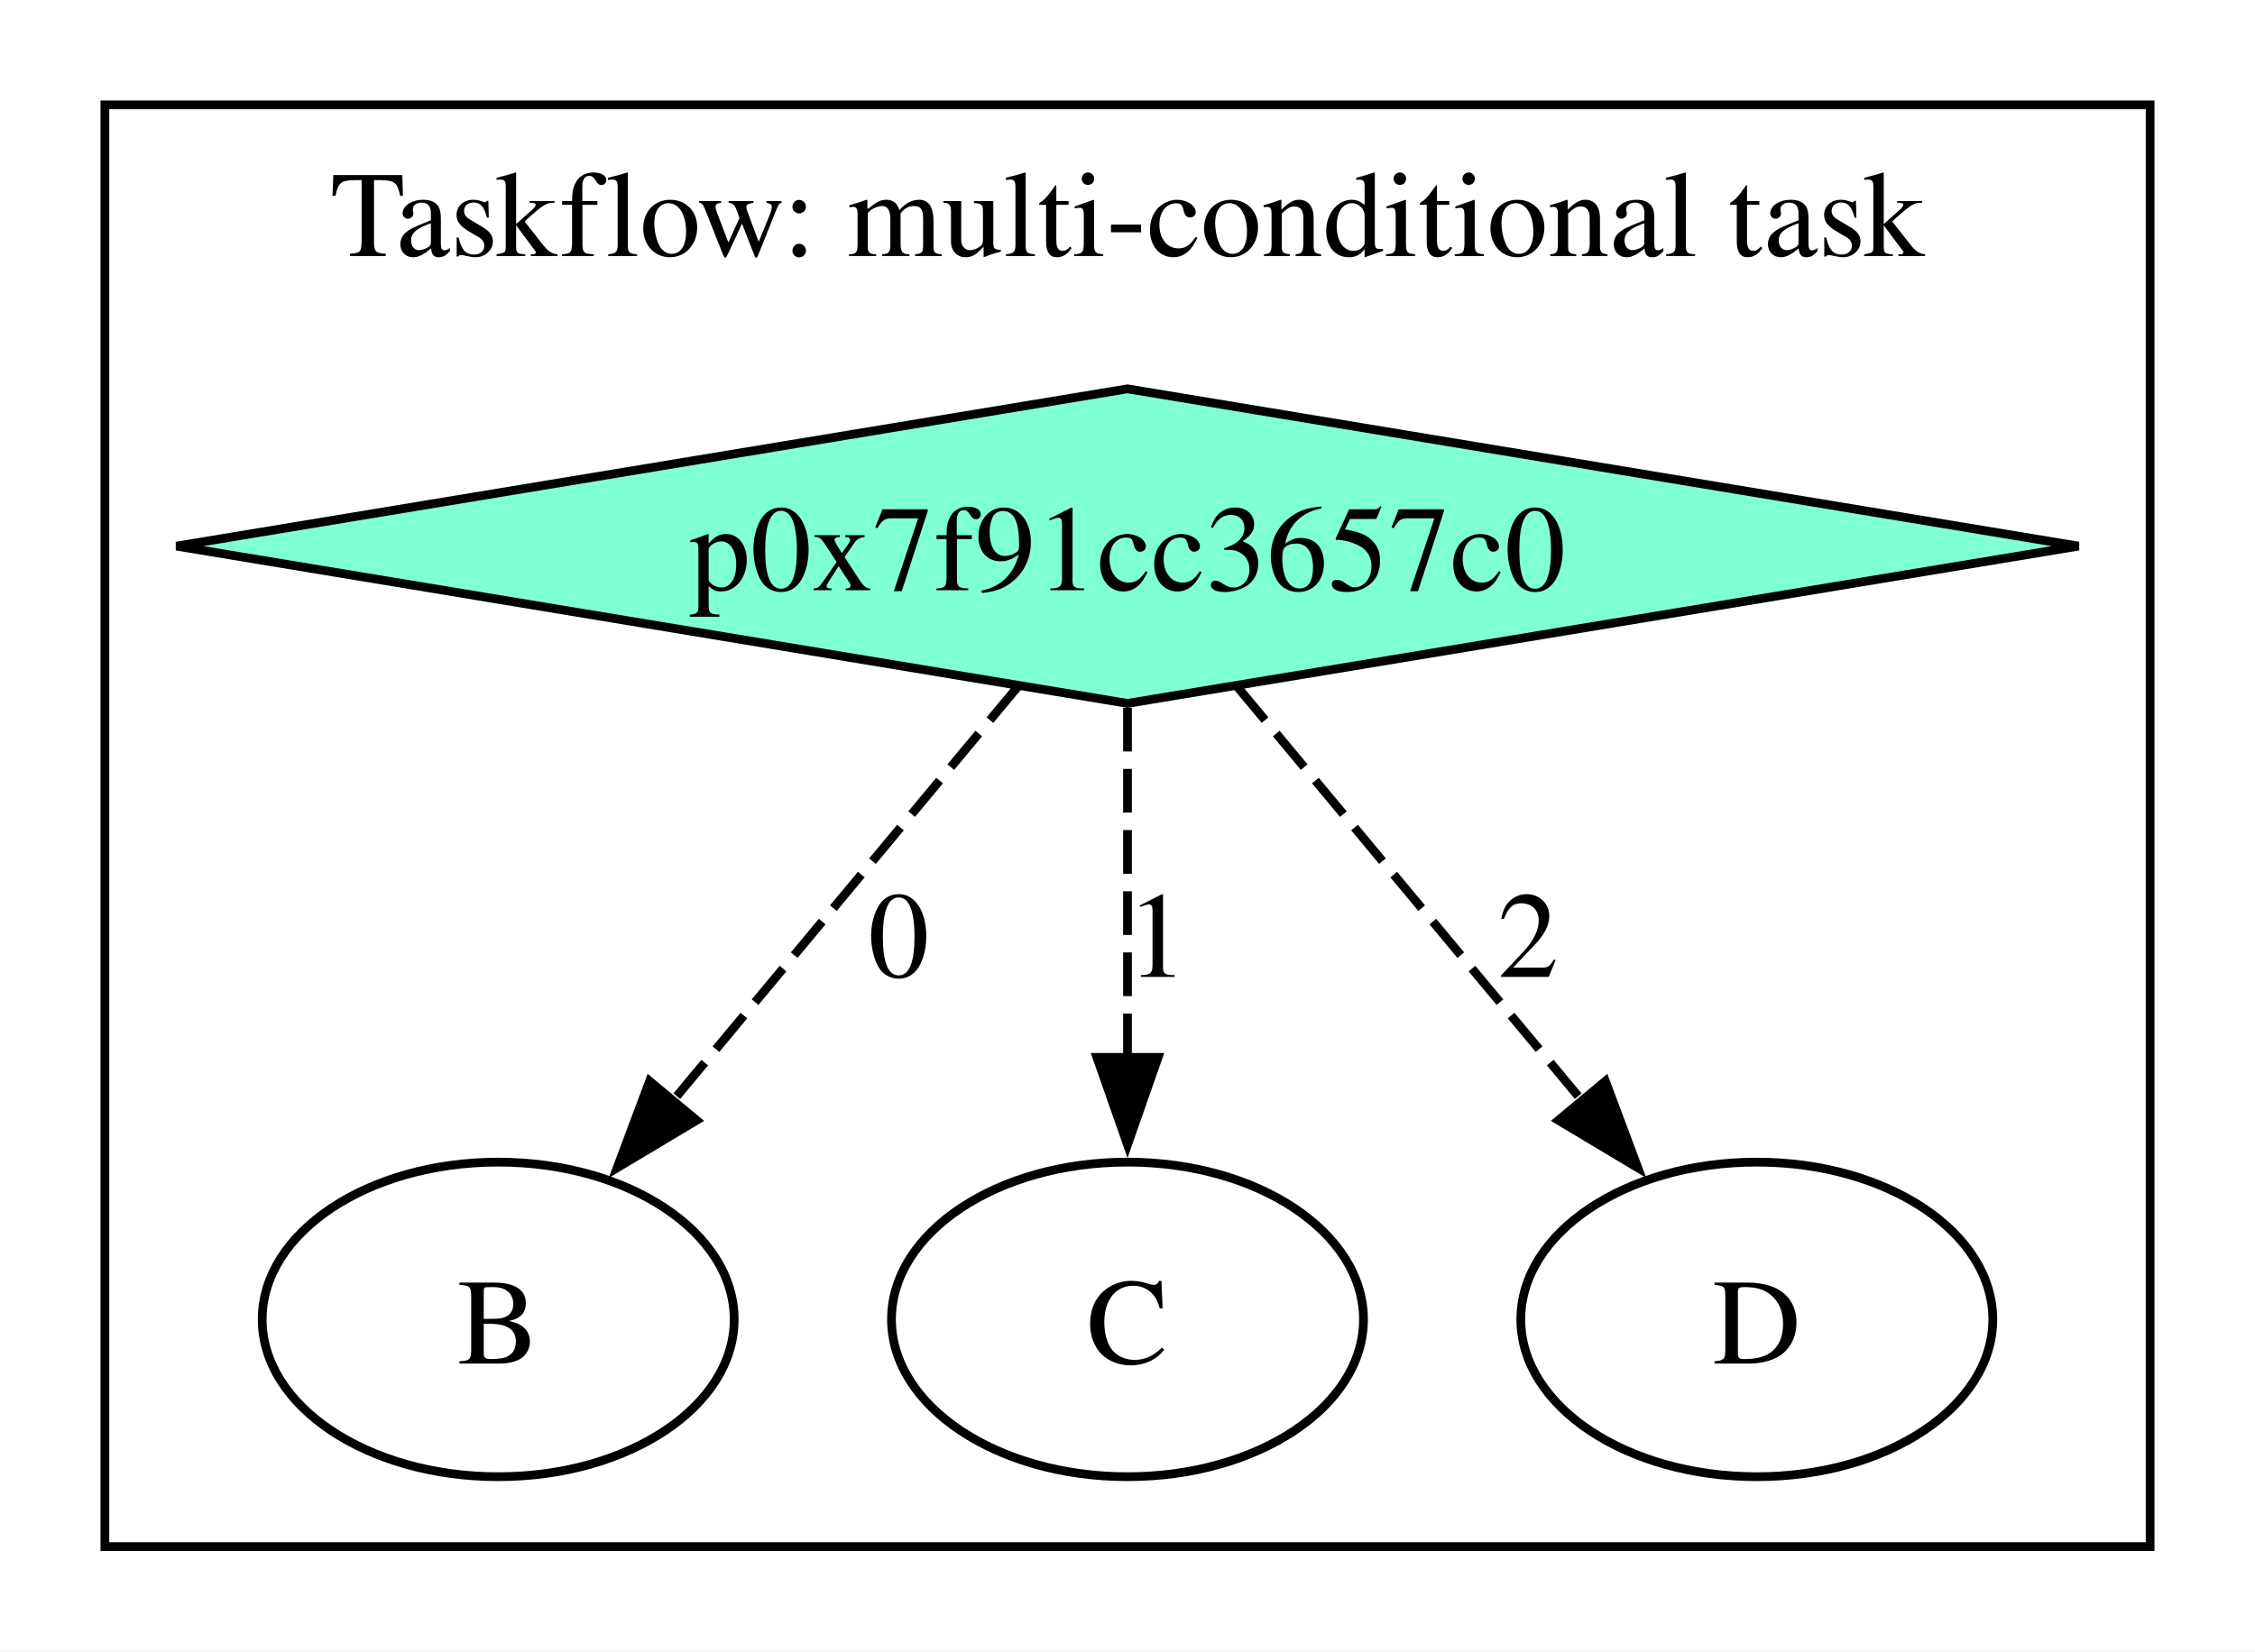
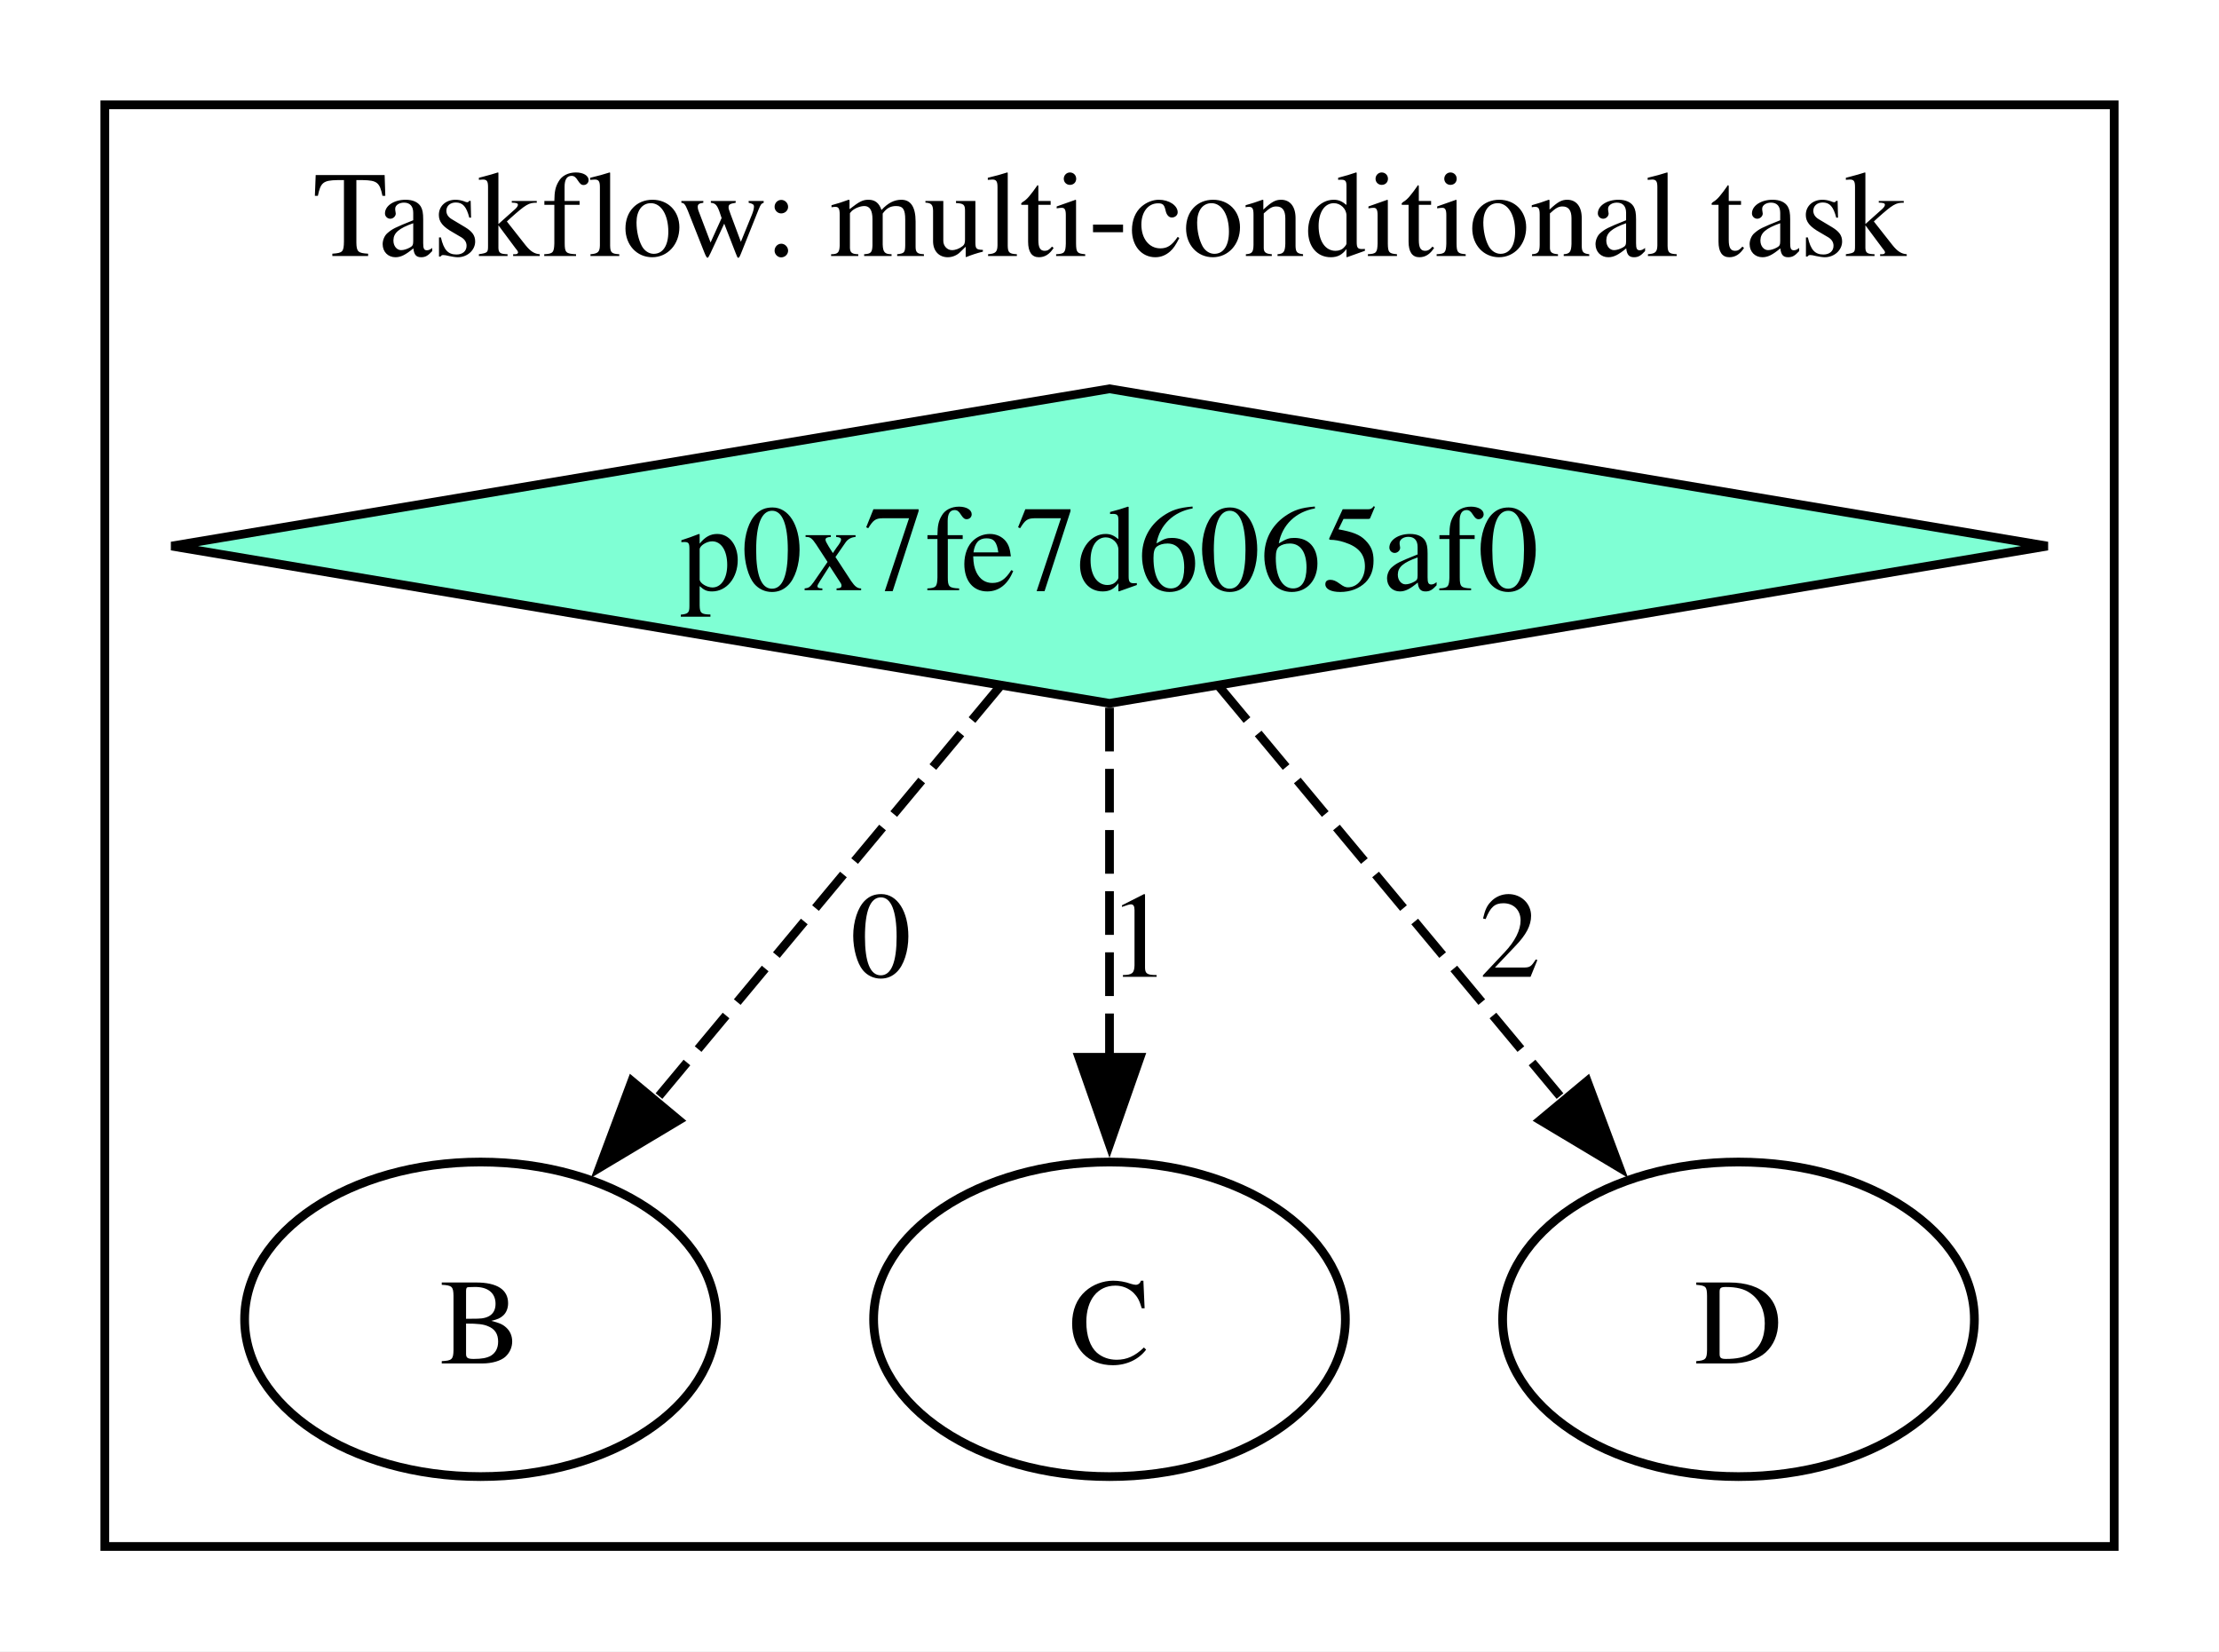
- <svg xmlns="http://www.w3.org/2000/svg" width="258pt" height="189pt" viewBox="0.00 0.00 258.00 189.00">
+ <svg xmlns="http://www.w3.org/2000/svg" width="254pt" height="189pt" viewBox="0.00 0.00 254.00 189.00">
  <g id="graph0" class="graph" transform="scale(1 1) rotate(0) translate(4 185)">
-     <polygon fill="white" stroke="none" points="-4,4 -4,-185 254,-185 254,4 -4,4" />
+     <polygon fill="white" stroke="none" points="-4,4 -4,-185 250,-185 250,4 -4,4" />
    <g id="clust1" class="cluster">
-       <polygon fill="none" stroke="black" points="8,-8 8,-173 242,-173 242,-8 8,-8" />
-       <text text-anchor="middle" x="125" y="-155.7" font-family="Times,serif" font-size="14.00">Taskflow: multi-conditional task</text>
+       <polygon fill="none" stroke="black" points="8,-8 8,-173 238,-173 238,-8 8,-8" />
+       <text text-anchor="middle" x="123" y="-155.7" font-family="Times,serif" font-size="14.00">Taskflow: multi-conditional task</text>
    </g>
    <g id="node1" class="node">
-       <polygon fill="aquamarine" stroke="black" points="125,-140.5 16.19,-122.5 125,-104.5 233.81,-122.5 125,-140.5" />
-       <text text-anchor="middle" x="125" y="-117.45" font-family="Times,serif" font-size="14.00">p0x7f91cc3657c0</text>
+       <polygon fill="aquamarine" stroke="black" points="123,-140.5 15.64,-122.5 123,-104.5 230.36,-122.5 123,-140.5" />
+       <text text-anchor="middle" x="123" y="-117.45" font-family="Times,serif" font-size="14.00">p0x7fe7d6065af0</text>
    </g>
    <g id="node2" class="node">
-       <ellipse fill="none" stroke="black" cx="53" cy="-34" rx="27" ry="18" />
-       <text text-anchor="middle" x="53" y="-28.95" font-family="Times,serif" font-size="14.00">B</text>
+       <ellipse fill="none" stroke="black" cx="51" cy="-34" rx="27" ry="18" />
+       <text text-anchor="middle" x="51" y="-28.95" font-family="Times,serif" font-size="14.00">B</text>
    </g>
    <g id="edge1" class="edge">
-       <path fill="none" stroke="black" stroke-dasharray="5,2" d="M112.46,-106.43C101.48,-93.24 85.34,-73.86 72.65,-58.61" />
-       <polygon fill="black" stroke="black" points="75.7,-56.79 66.61,-51.35 70.32,-61.27 75.7,-56.79" />
-       <text text-anchor="middle" x="98.82" y="-73.2" font-family="Times,serif" font-size="14.00">0</text>
+       <path fill="none" stroke="black" stroke-dasharray="5,2" d="M110.46,-106.43C99.48,-93.24 83.34,-73.86 70.65,-58.61" />
+       <polygon fill="black" stroke="black" points="73.7,-56.79 64.61,-51.35 68.32,-61.27 73.7,-56.79" />
+       <text text-anchor="middle" x="96.82" y="-73.2" font-family="Times,serif" font-size="14.00">0</text>
    </g>
    <g id="node3" class="node">
-       <ellipse fill="none" stroke="black" cx="125" cy="-34" rx="27" ry="18" />
-       <text text-anchor="middle" x="125" y="-28.95" font-family="Times,serif" font-size="14.00">C</text>
+       <ellipse fill="none" stroke="black" cx="123" cy="-34" rx="27" ry="18" />
+       <text text-anchor="middle" x="123" y="-28.95" font-family="Times,serif" font-size="14.00">C</text>
    </g>
    <g id="edge2" class="edge">
-       <path fill="none" stroke="black" stroke-dasharray="5,2" d="M125,-104C125,-92.51 125,-77.2 125,-63.93" />
-       <polygon fill="black" stroke="black" points="128.5,-63.99 125,-53.99 121.5,-63.99 128.5,-63.99" />
-       <text text-anchor="middle" x="128.38" y="-73.2" font-family="Times,serif" font-size="14.00">1</text>
+       <path fill="none" stroke="black" stroke-dasharray="5,2" d="M123,-104C123,-92.51 123,-77.2 123,-63.93" />
+       <polygon fill="black" stroke="black" points="126.5,-63.99 123,-53.99 119.5,-63.99 126.5,-63.99" />
+       <text text-anchor="middle" x="126.38" y="-73.2" font-family="Times,serif" font-size="14.00">1</text>
    </g>
    <g id="node4" class="node">
-       <ellipse fill="none" stroke="black" cx="197" cy="-34" rx="27" ry="18" />
-       <text text-anchor="middle" x="197" y="-28.95" font-family="Times,serif" font-size="14.00">D</text>
+       <ellipse fill="none" stroke="black" cx="195" cy="-34" rx="27" ry="18" />
+       <text text-anchor="middle" x="195" y="-28.95" font-family="Times,serif" font-size="14.00">D</text>
    </g>
    <g id="edge3" class="edge">
-       <path fill="none" stroke="black" stroke-dasharray="5,2" d="M137.54,-106.43C148.52,-93.24 164.66,-73.86 177.35,-58.61" />
-       <polygon fill="black" stroke="black" points="179.68,-61.27 183.39,-51.35 174.3,-56.79 179.68,-61.27" />
-       <text text-anchor="middle" x="170.82" y="-73.2" font-family="Times,serif" font-size="14.00">2</text>
+       <path fill="none" stroke="black" stroke-dasharray="5,2" d="M135.54,-106.43C146.52,-93.24 162.66,-73.86 175.35,-58.61" />
+       <polygon fill="black" stroke="black" points="177.68,-61.27 181.39,-51.35 172.3,-56.79 177.68,-61.27" />
+       <text text-anchor="middle" x="168.82" y="-73.2" font-family="Times,serif" font-size="14.00">2</text>
    </g>
  </g>
</svg>
